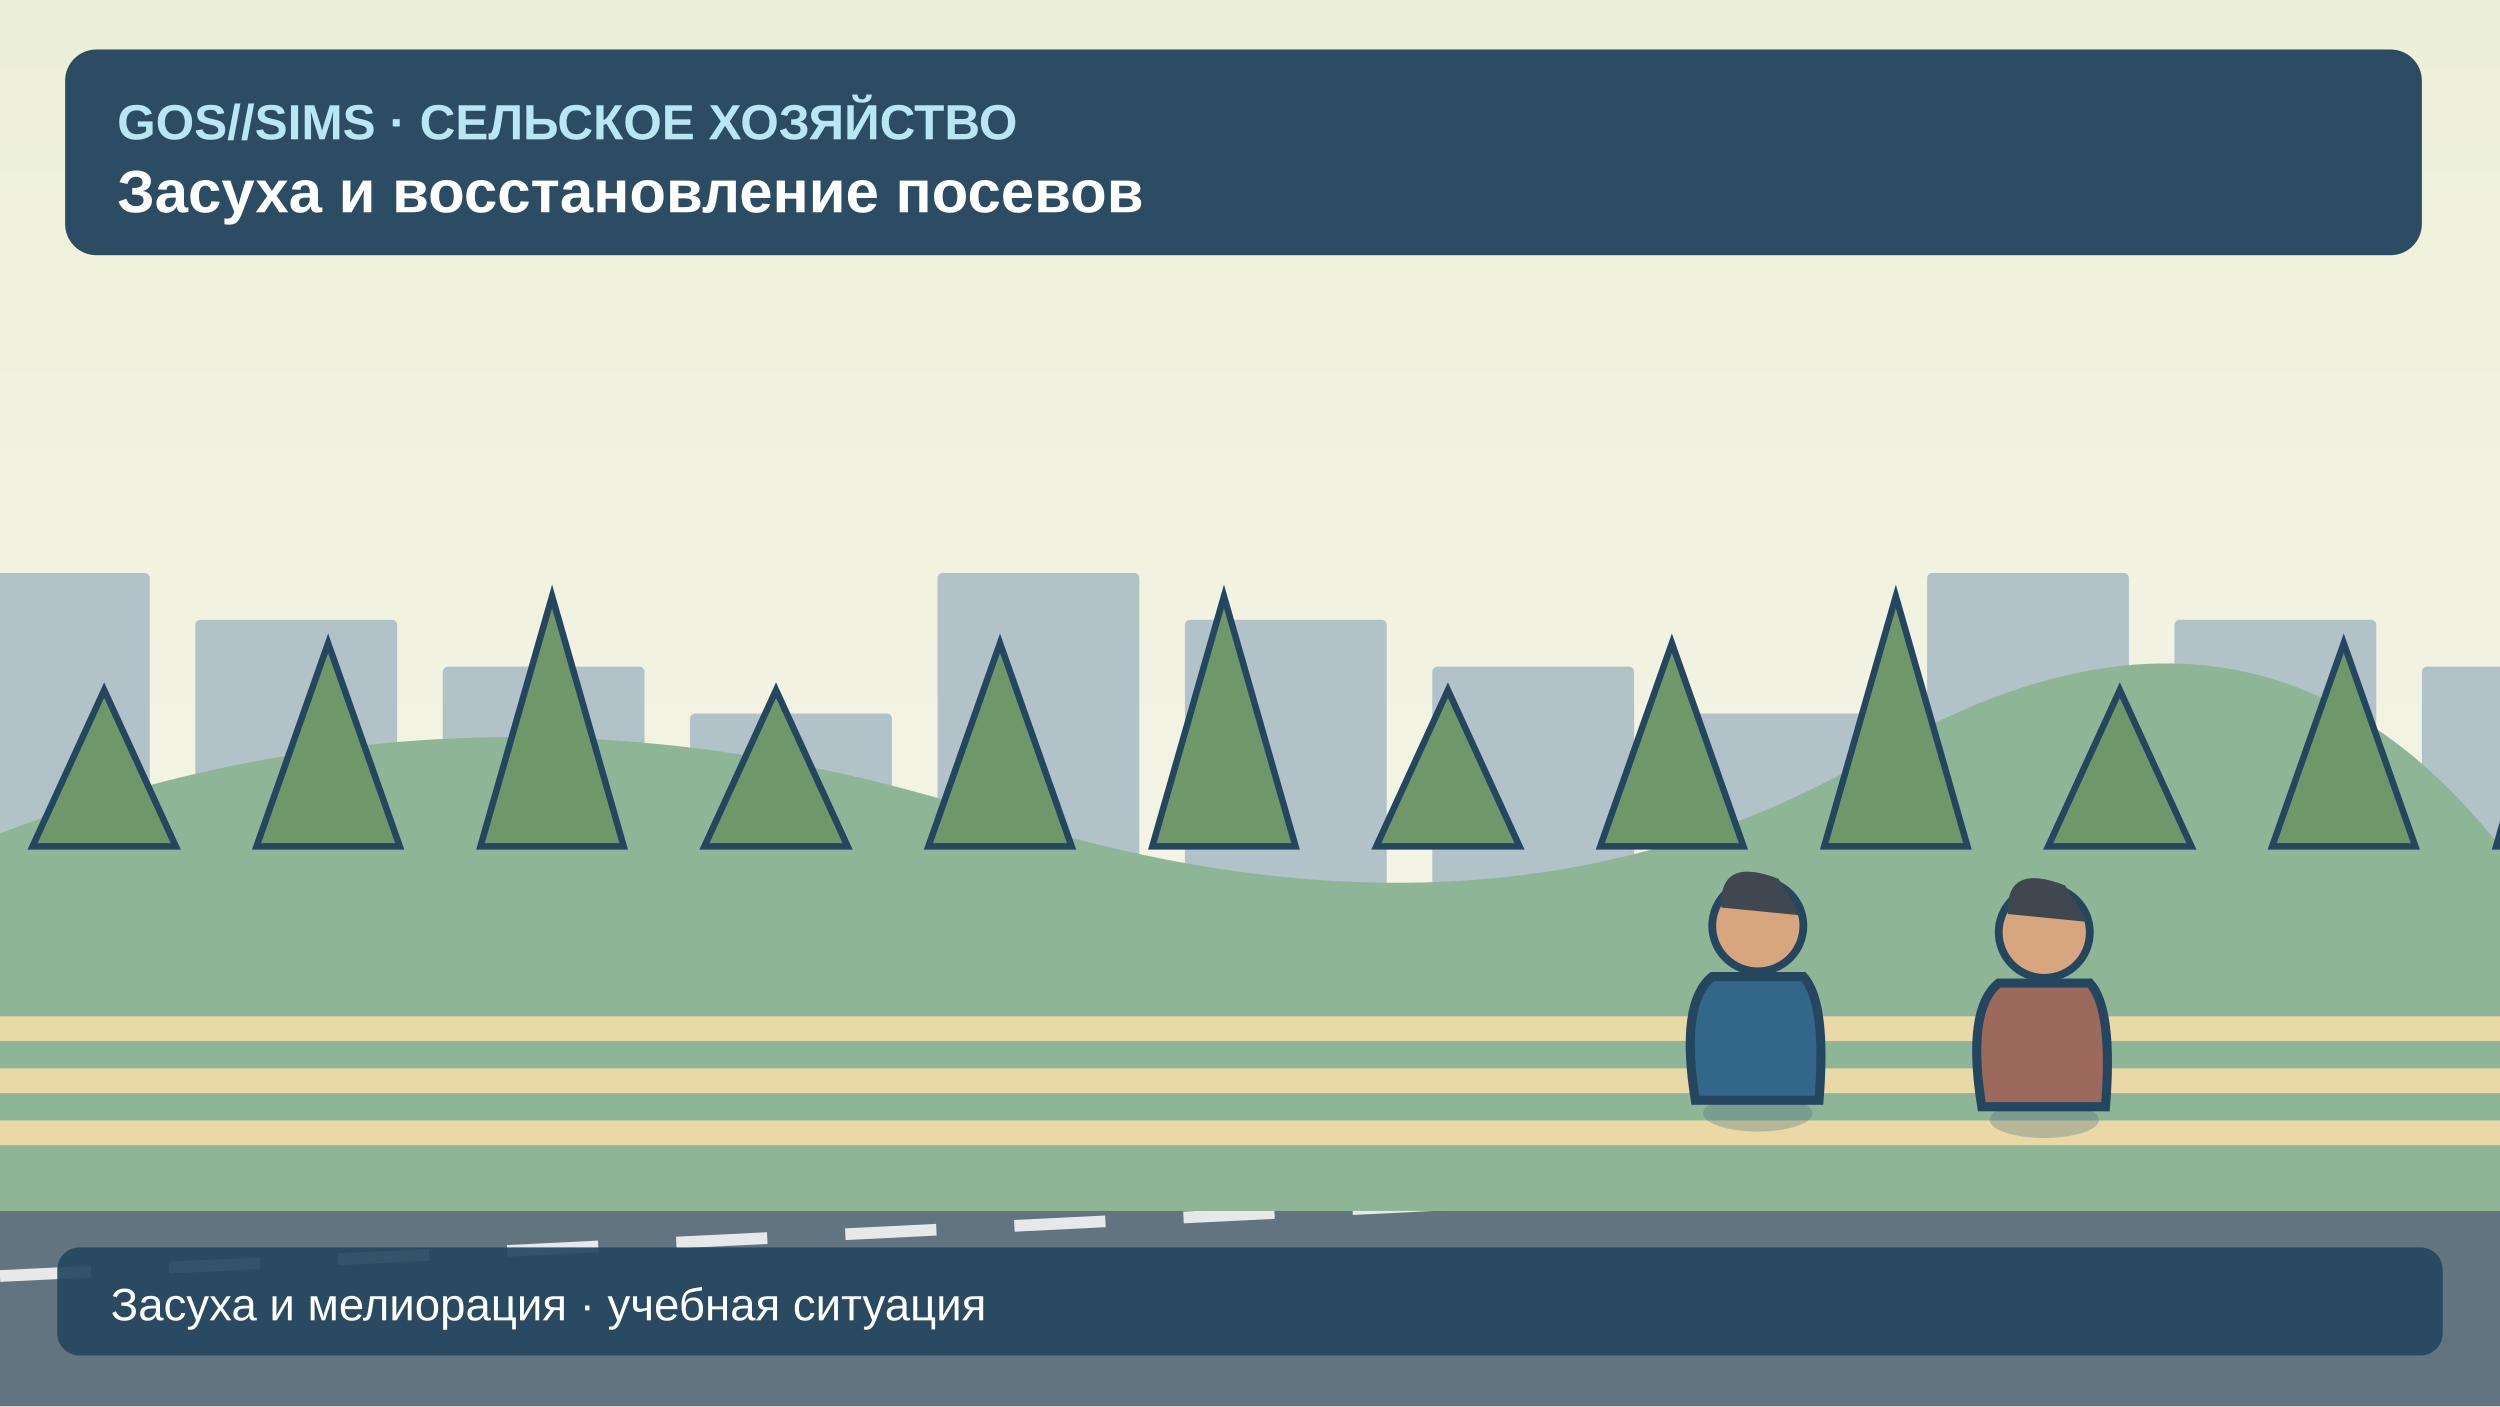
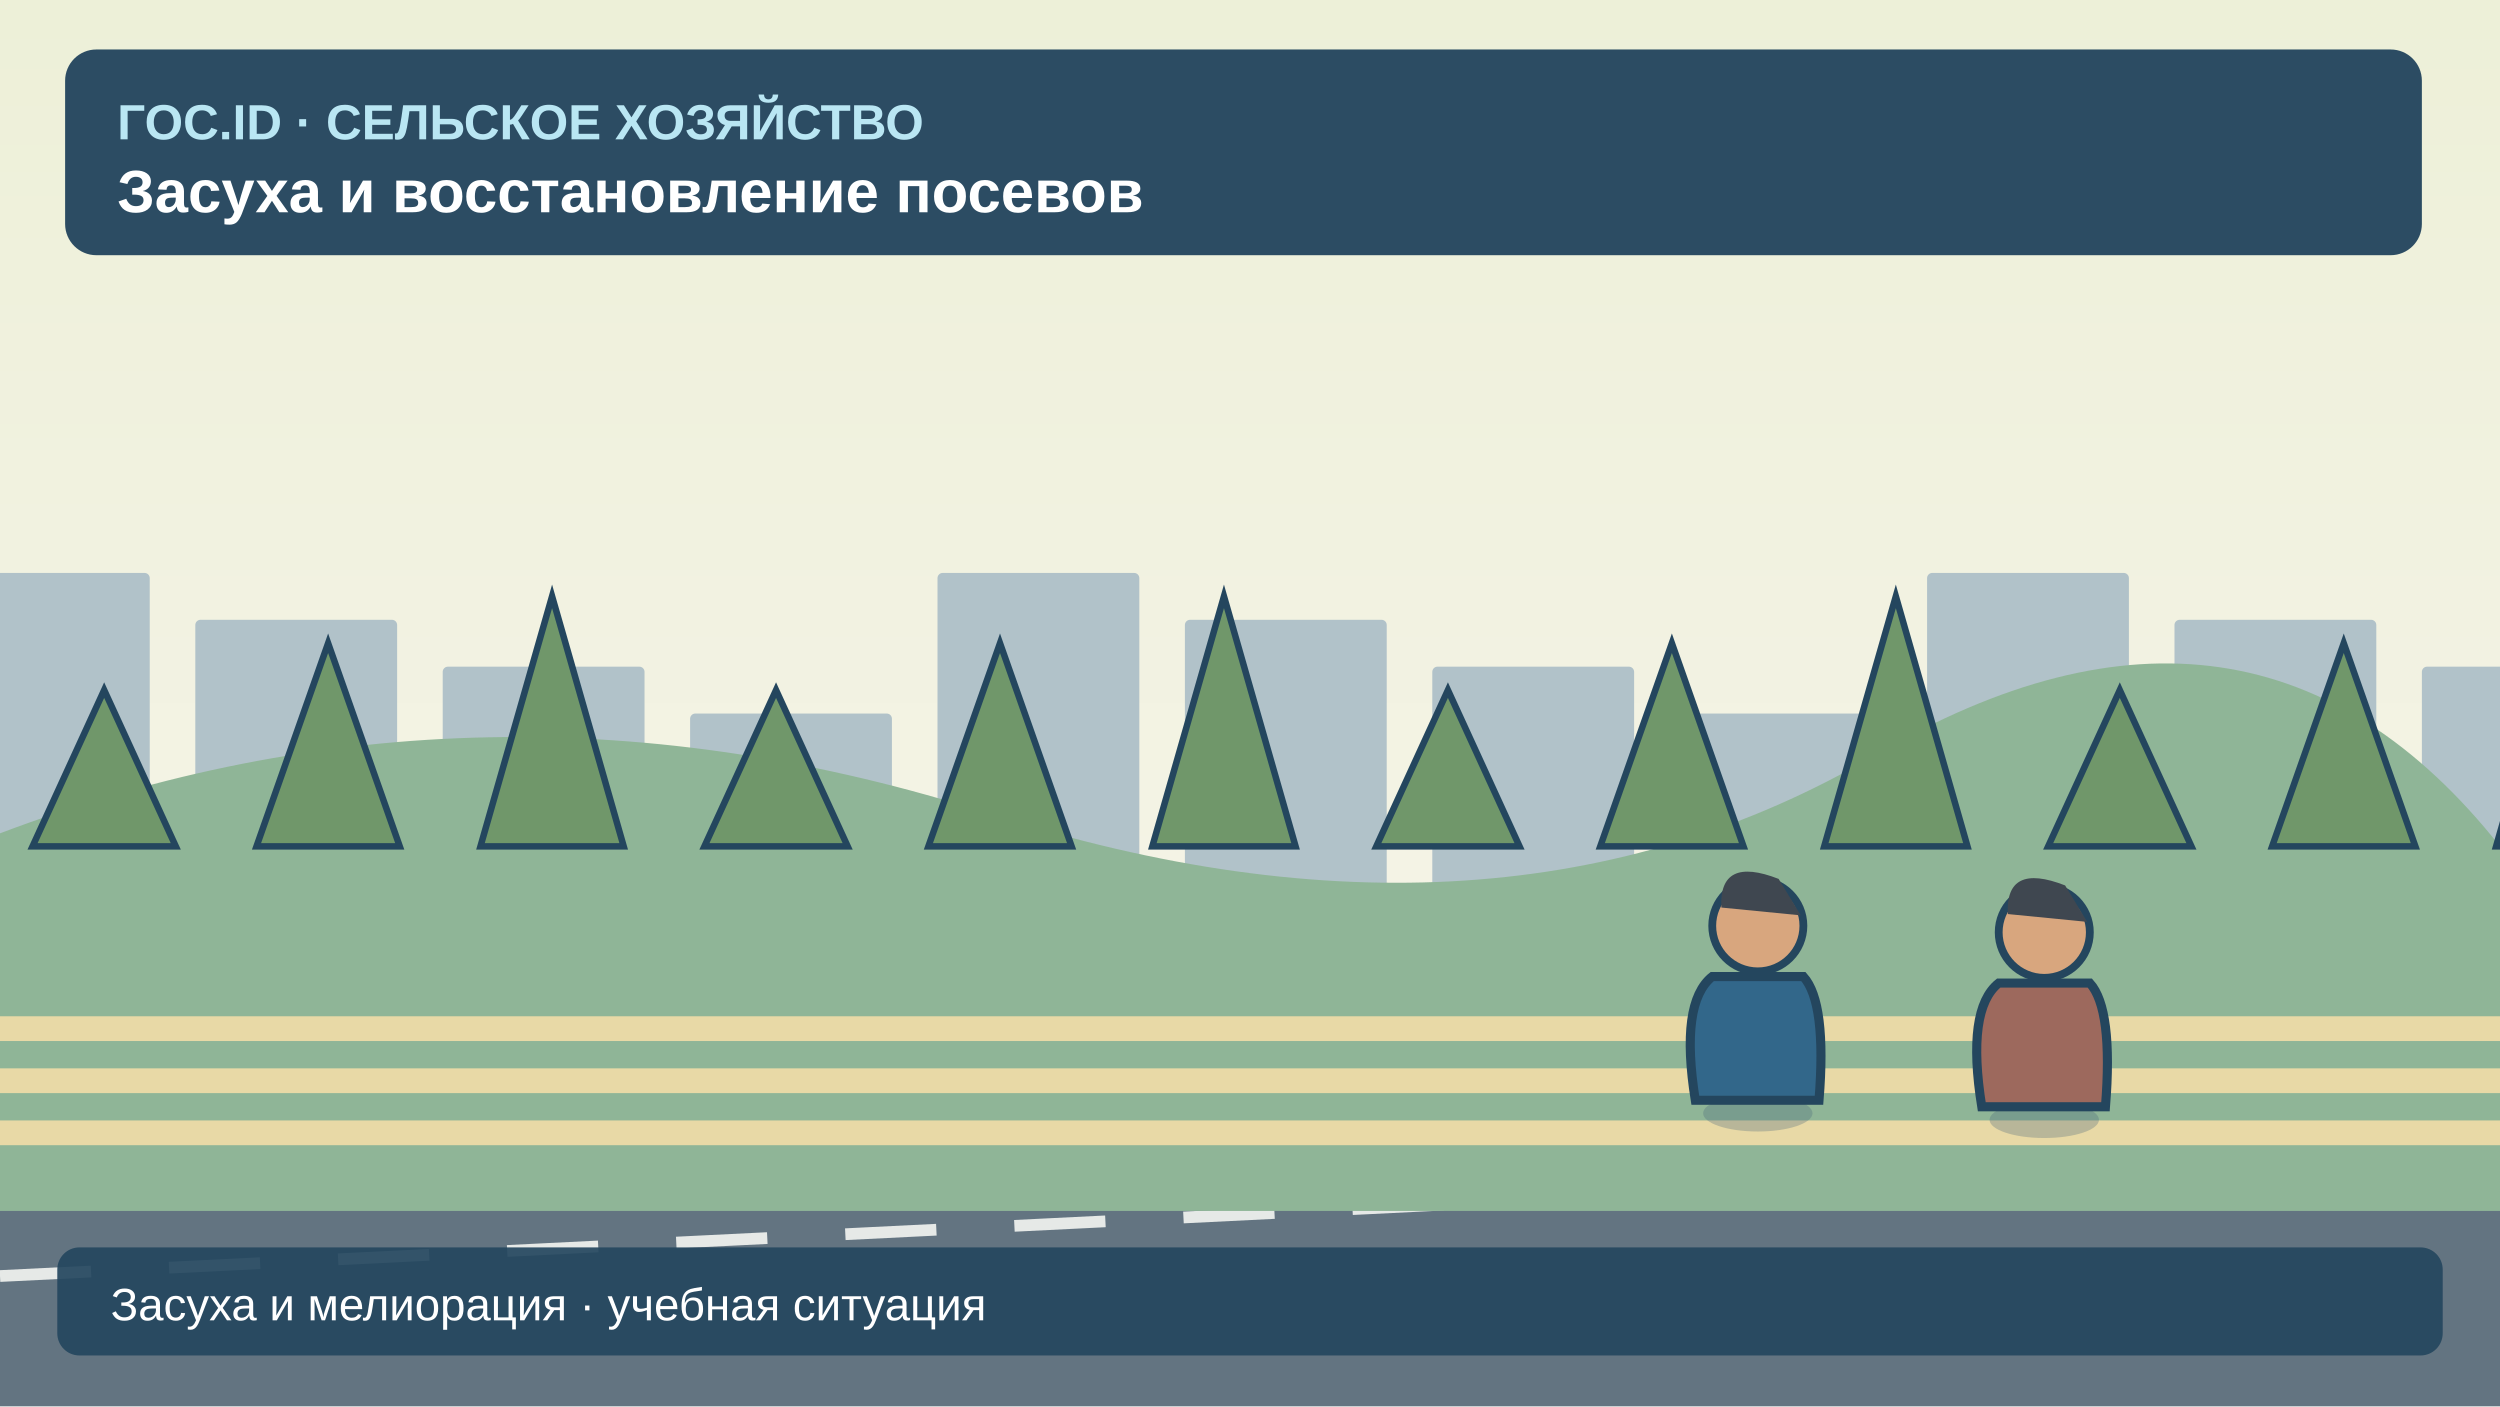
<svg xmlns="http://www.w3.org/2000/svg" width="1920" height="1080" viewBox="0 0 1920 1080" role="img" aria-label="Засуха и восстановление посевов">
  <defs>
    <linearGradient id="sky" x1="0" y1="0" x2="0" y2="1">
      <stop stop-color="#edf0d8" />
      <stop offset="1" stop-color="#f8f5ed" />
    </linearGradient>
    <linearGradient id="glass">
      <stop stop-color="#8abbd2" />
      <stop offset="1" stop-color="#c8e6ee" />
    </linearGradient>
  </defs>
  <rect width="1920" height="1080" fill="url(#sky)" />
  <g fill="#b1c2c9">
    <rect x="-40" y="440" width="155" height="350" rx="4" />
    <rect x="150" y="476" width="155" height="314" rx="4" />
    <rect x="340" y="512" width="155" height="278" rx="4" />
    <rect x="530" y="548" width="155" height="242" rx="4" />
    <rect x="720" y="440" width="155" height="350" rx="4" />
    <rect x="910" y="476" width="155" height="314" rx="4" />
    <rect x="1100" y="512" width="155" height="278" rx="4" />
    <rect x="1290" y="548" width="155" height="242" rx="4" />
    <rect x="1480" y="440" width="155" height="350" rx="4" />
    <rect x="1670" y="476" width="155" height="314" rx="4" />
    <rect x="1860" y="512" width="155" height="278" rx="4" />
  </g>
  <path d="M0 890L1920 810V1080H0Z" fill="#637481" />
  <path d="M0 980L1920 885" stroke="#e6e9e7" stroke-width="9" stroke-dasharray="70 60" />
  <path d="M0 640Q370 500 760 625T1440 580T1920 650V930H0Z" fill="#8fb597" />
  <path d="M25 650l55-120 55 120Z" fill="#70976a" stroke="#24465e" stroke-width="5" />
  <path d="M197 650l55-156 55 156Z" fill="#70976a" stroke="#24465e" stroke-width="5" />
  <path d="M369 650l55-192 55 192Z" fill="#70976a" stroke="#24465e" stroke-width="5" />
  <path d="M541 650l55-120 55 120Z" fill="#70976a" stroke="#24465e" stroke-width="5" />
  <path d="M713 650l55-156 55 156Z" fill="#70976a" stroke="#24465e" stroke-width="5" />
  <path d="M885 650l55-192 55 192Z" fill="#70976a" stroke="#24465e" stroke-width="5" />
  <path d="M1057 650l55-120 55 120Z" fill="#70976a" stroke="#24465e" stroke-width="5" />
  <path d="M1229 650l55-156 55 156Z" fill="#70976a" stroke="#24465e" stroke-width="5" />
  <path d="M1401 650l55-192 55 192Z" fill="#70976a" stroke="#24465e" stroke-width="5" />
  <path d="M1573 650l55-120 55 120Z" fill="#70976a" stroke="#24465e" stroke-width="5" />
  <path d="M1745 650l55-156 55 156Z" fill="#70976a" stroke="#24465e" stroke-width="5" />
  <path d="M1917 650l55-192 55 192Z" fill="#70976a" stroke="#24465e" stroke-width="5" />
  <path d="M0 790L1920 790M0 830L1920 830M0 870L1920 870" stroke="#e8d9a6" stroke-width="19" />
  <g transform="translate(1350,700)">
    <ellipse cx="0" cy="155" rx="42" ry="14" fill="#476478" opacity=".3" />
    <path d="M-35 50Q-60 70-48 145H47Q53 70 35 50Z" fill="#32678a" stroke="#24465e" stroke-width="7" />
    <circle cy="11" r="35" fill="#d8a67e" stroke="#24465e" stroke-width="6" />
    <path d="M-28-3Q-30-43 16-25L33 3" fill="#3f4750" />
  </g>
  <g transform="translate(1570,705)">
    <ellipse cx="0" cy="155" rx="42" ry="14" fill="#476478" opacity=".3" />
    <path d="M-35 50Q-60 70-48 145H47Q53 70 35 50Z" fill="#9d695d" stroke="#24465e" stroke-width="7" />
    <circle cy="11" r="35" fill="#d8a67e" stroke="#24465e" stroke-width="6" />
    <path d="M-28-3Q-30-43 16-25L33 3" fill="#3f4750" />
  </g>
  <rect x="50" y="38" width="1810" height="158" rx="24" fill="#24465e" opacity=".96" />
-   <text x="90" y="107" font-family="Arial,sans-serif" font-size="38" font-weight="700" fill="#b9e6f3">GOS//SIMS  ·  СЕЛЬСКОЕ ХОЗЯЙСТВО</text>
+   <text x="90" y="107" font-family="Arial,sans-serif" font-size="38" font-weight="700" fill="#b9e6f3">ГОС.ID  ·  СЕЛЬСКОЕ ХОЗЯЙСТВО</text>
  <text x="90" y="163" font-family="Arial,sans-serif" font-size="46" font-weight="700" fill="#ffffff">Засуха и восстановление посевов</text>
  <rect x="44" y="958" width="1832" height="83" rx="17" fill="#24465e" opacity=".92" />
  <text x="85" y="1014" font-family="Arial,sans-serif" font-size="35" fill="#ffffff">Засуха и мелиорация · учебная ситуация</text>
</svg>
